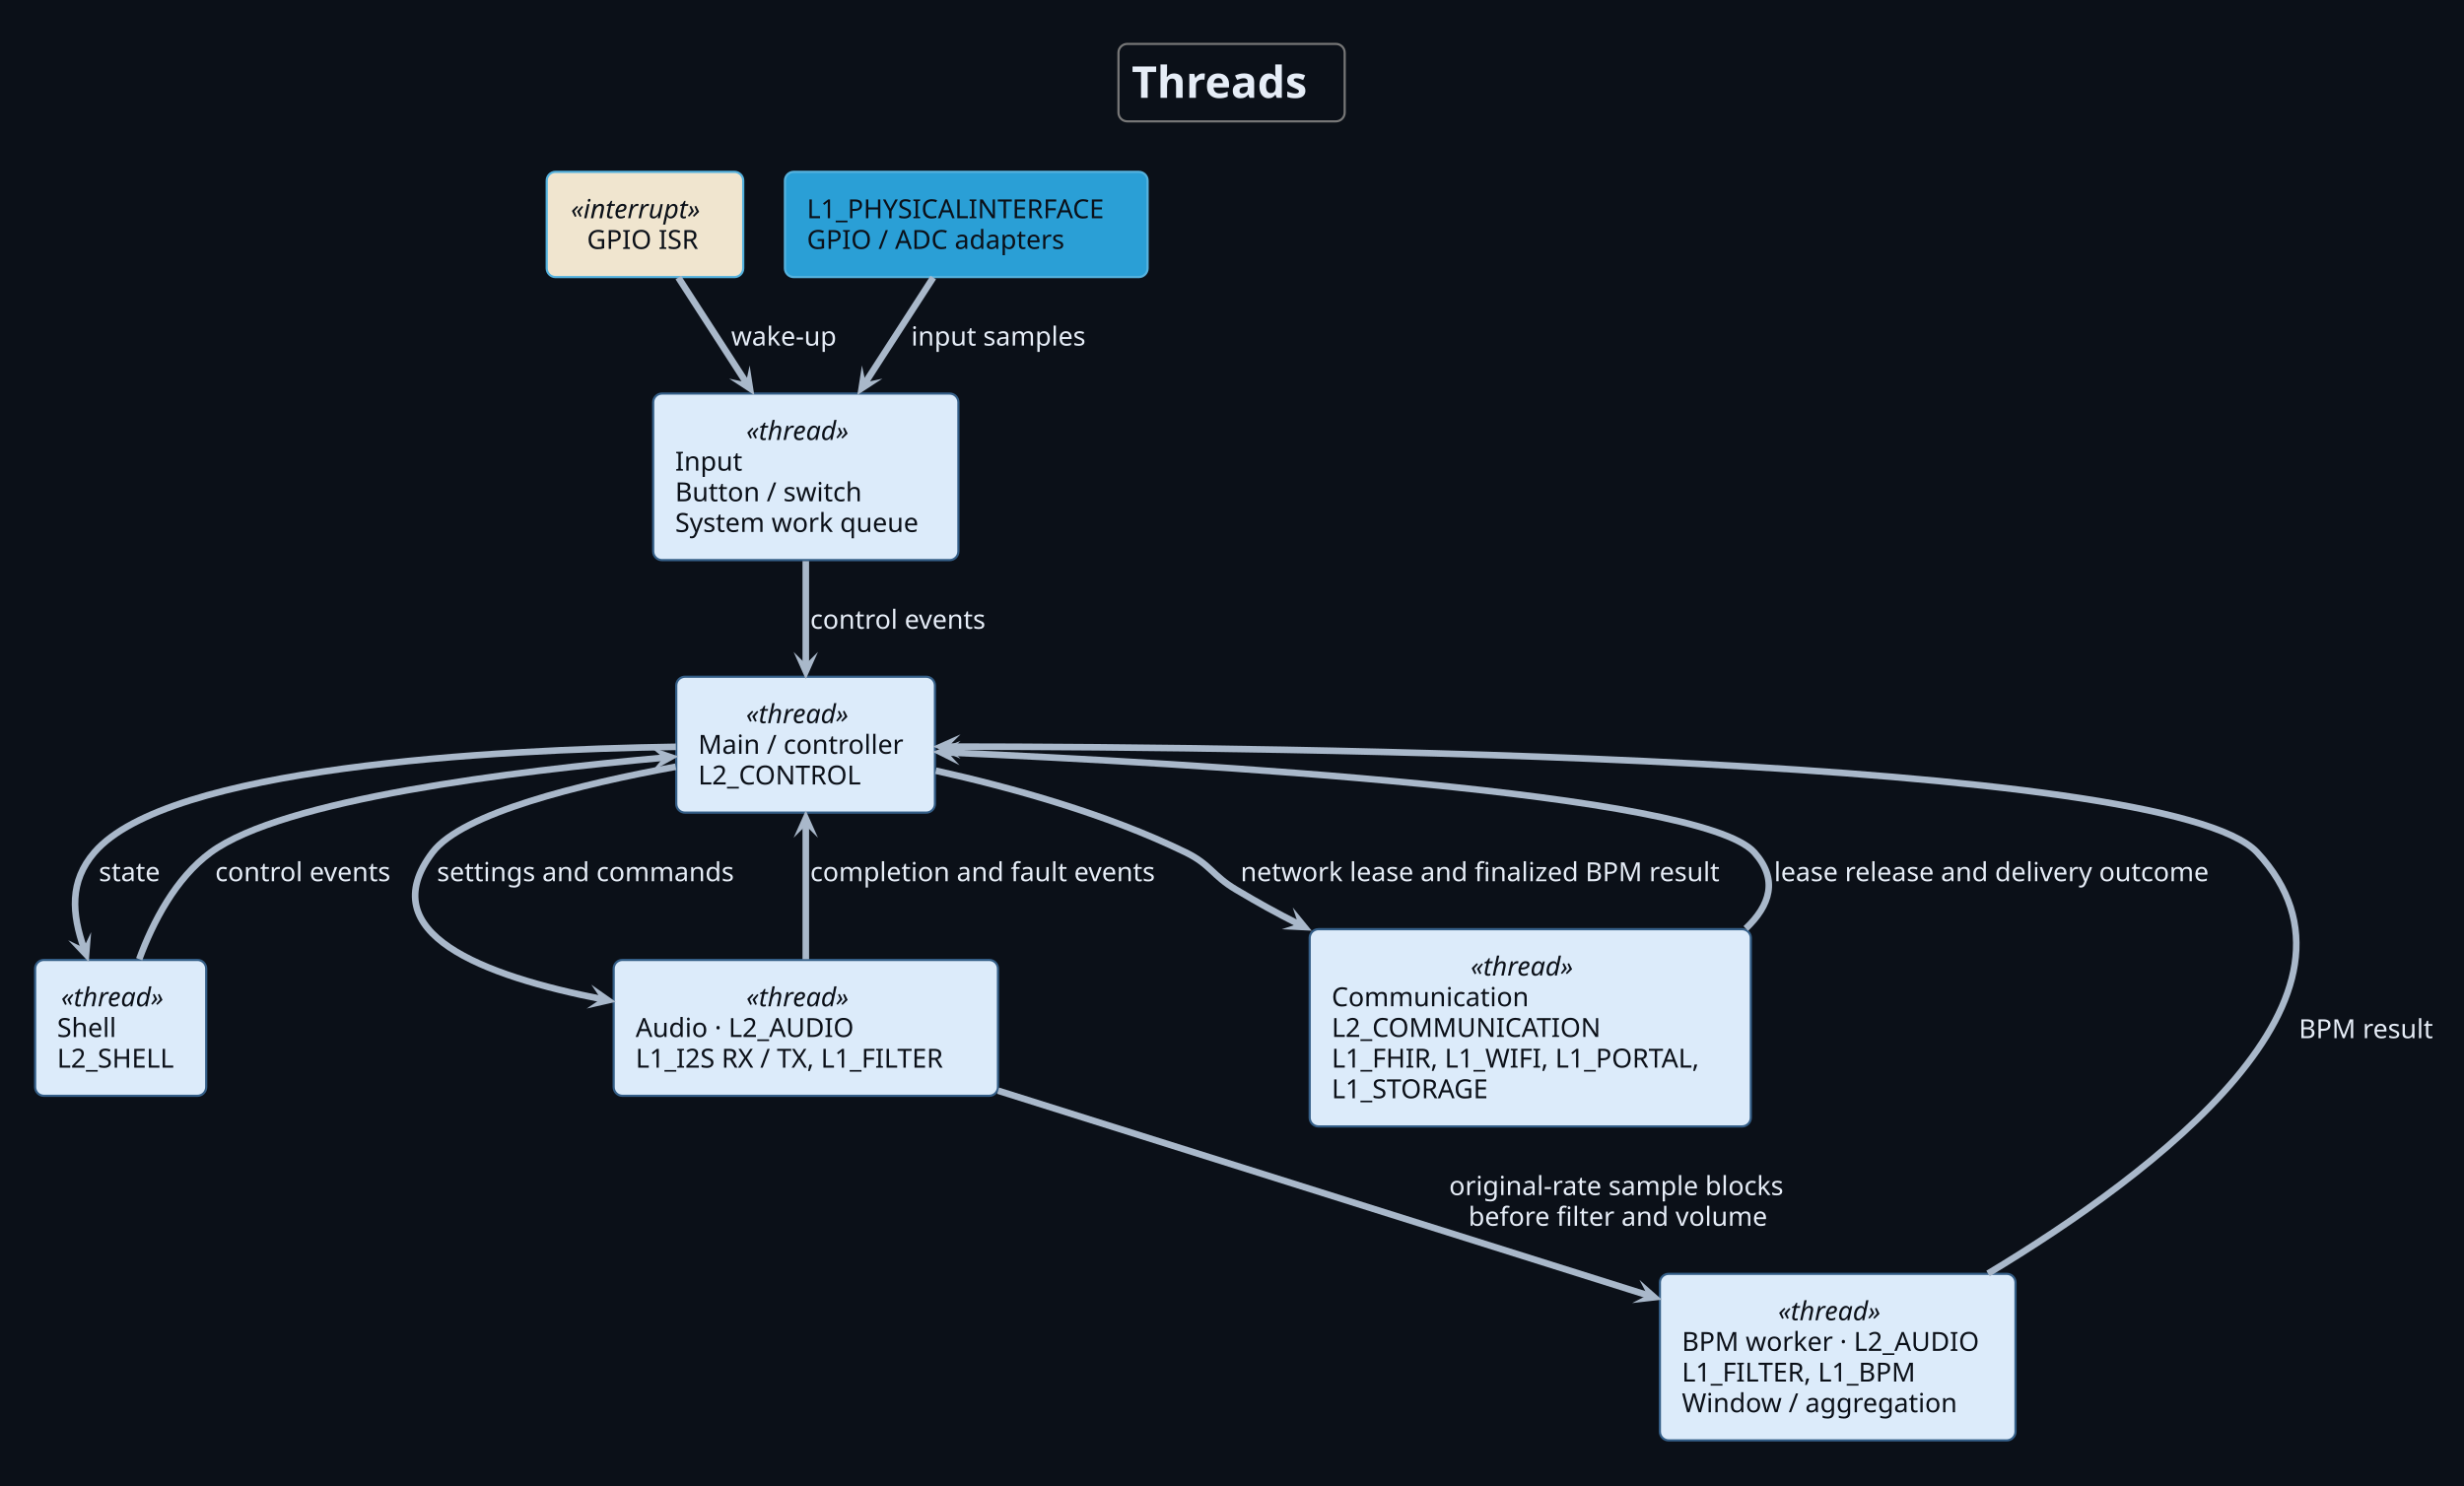
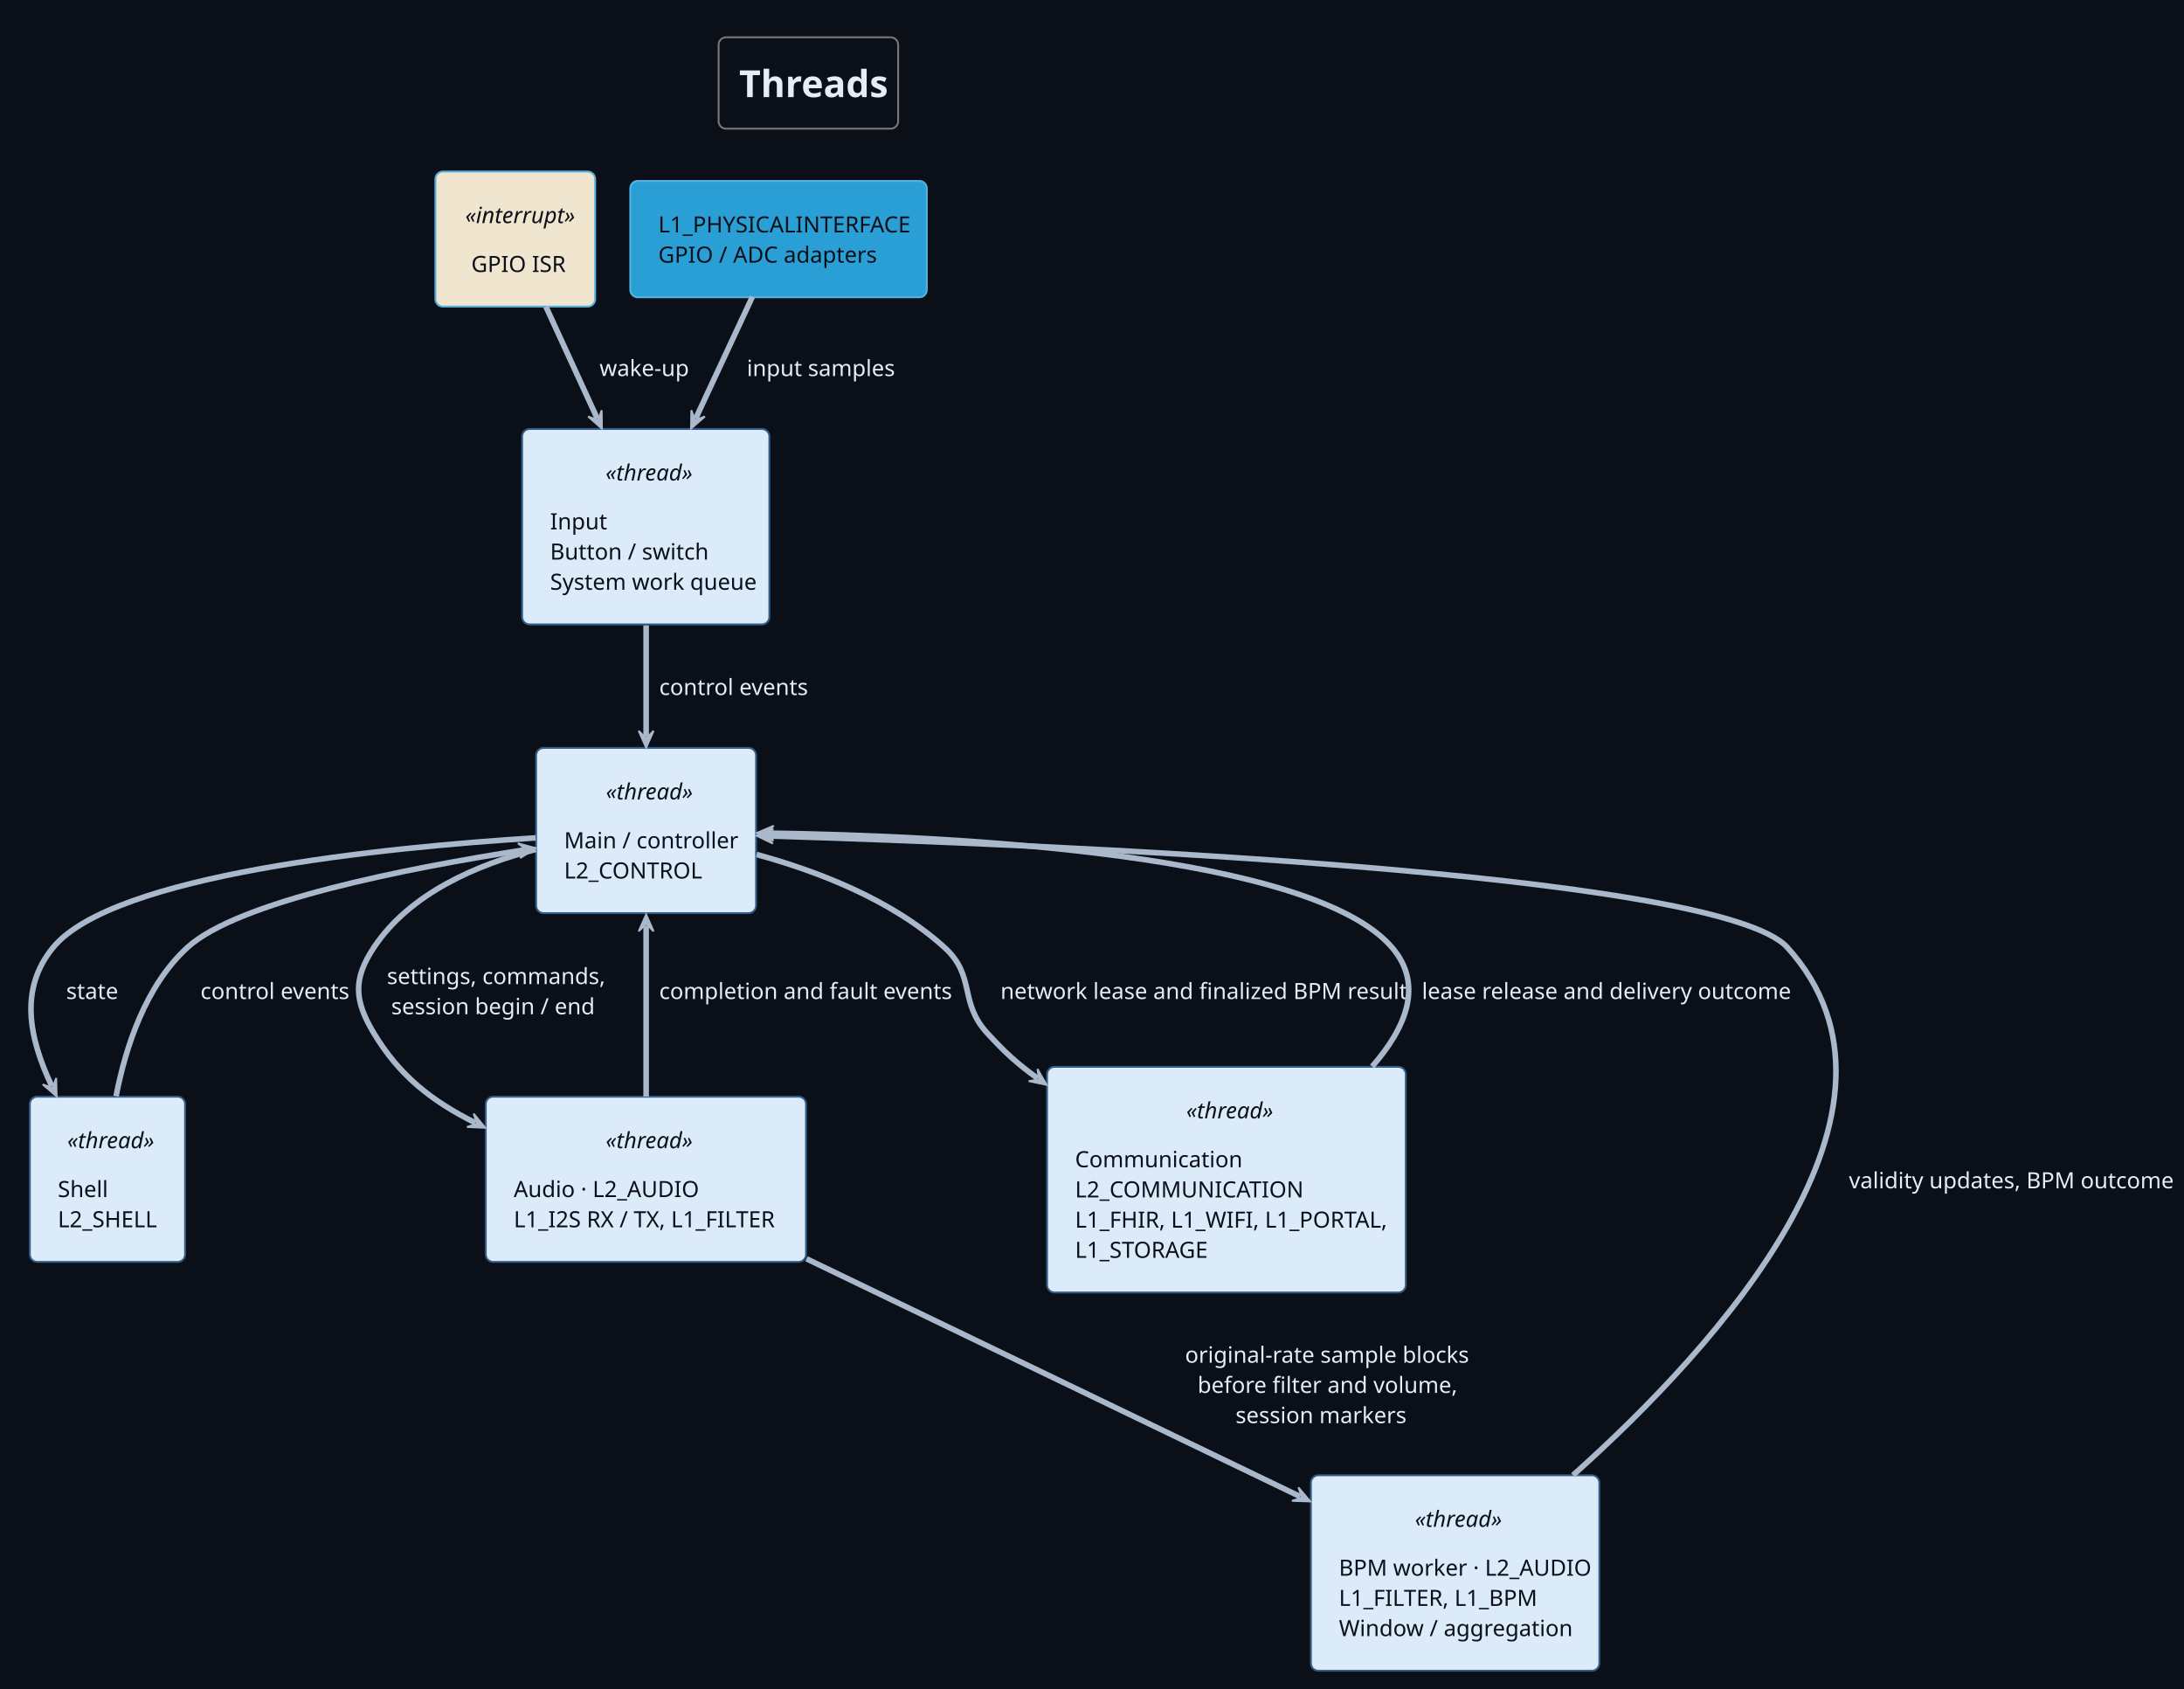
- <svg xmlns="http://www.w3.org/2000/svg" version="1.1" data-diagram-type="DESCRIPTION" style="width:1169px;height:705px;background:#0B1018;" width="1169.792px" height="705.208px" viewBox="0 0 1169 705" zoomAndPan="magnify" preserveAspectRatio="none" contentStyleType="text/css">
+ <svg xmlns="http://www.w3.org/2000/svg" contentStyleType="text/css" data-diagram-type="DESCRIPTION" height="943.75px" preserveAspectRatio="none" style="width:1220px;height:943px;background:#0B1018;" version="1.1" viewBox="0 0 1220 943" width="1220.833px" zoomAndPan="magnify">
  <defs />
-   <g font-family="sans-serif" lengthAdjust="spacing">
-     <rect x="0" y="0" width="1169.792" height="705.208" fill="#0B1018" style="stroke:none;" />
+   <g>
+     <rect fill="#0B1018" height="943.75" style="stroke:none;stroke-width:1.042;" width="1220.833" x="0" y="0" />
    <g class="title" data-source-line="12">
-       <rect x="530.638" y="20.833" width="107.318" height="36.751" fill="none" style="stroke:#777;stroke-width:1.042;" rx="4.167" ry="4.167" />
-       <text x="536.888" y="46.421" fill="#E6EDF7" font-size="20.833" textLength="94.818" font-weight="700">Threads</text>
+       <rect fill="none" height="51.033" rx="4.167" ry="4.167" style="stroke:#777777;stroke-width:1.042;" width="100.289" x="401.418" y="20.833" />
+       <text fill="#E6EDF7" font-family="sans-serif" font-size="20.833" font-weight="bold" lengthAdjust="spacing" textLength="77.372" x="412.876" y="54.224">Threads</text>
    </g>
-     <g class="entity" data-qualified-name="irq" id="ent0001" data-source-line="21">
-       <rect x="259.375" y="81.543" width="93.235" height="49.935" fill="#F0E5CF" style="stroke:#55B2DE;stroke-width:1.042;" rx="4.167" ry="4.167" />
-       <text x="270.833" y="103.562" fill="#0B1018" font-size="12.5" textLength="70.319" font-style="italic">«interrupt»</text>
-       <text x="278.478" y="118.113" fill="#0B1018" font-size="12.5" textLength="55.029">GPIO ISR</text>
+     <g class="entity" data-qualified-name="irq" data-source-line="21" id="ent0002">
+       <rect fill="#F0E5CF" height="75.407" rx="4.167" ry="4.167" style="stroke:#55B2DE;stroke-width:1.042;" width="89.229" x="243.229" y="95.825" />
+       <text fill="#0B1018" font-family="sans-serif" font-size="12.5" font-style="italic" lengthAdjust="spacing" textLength="55.896" x="259.896" y="124.609">«interrupt»</text>
+       <text fill="#0B1018" font-family="sans-serif" font-size="12.5" lengthAdjust="spacing" textLength="49.194" x="263.247" y="151.896">GPIO ISR</text>
    </g>
-     <g class="entity" data-qualified-name="adapters" id="ent0002" data-source-line="22">
-       <rect x="372.396" y="81.543" width="172.06" height="49.935" fill="#2A9FD6" style="stroke:#55B2DE;stroke-width:1.042;" rx="4.167" ry="4.167" />
-       <text x="382.813" y="103.562" fill="#0B1018" font-size="12.5" textLength="151.227">L1_PHYSICALINTERFACE</text>
-       <text x="382.813" y="118.113" fill="#0B1018" font-size="12.5" textLength="129.218">GPIO / ADC adapters</text>
+     <g class="entity" data-qualified-name="adapters" data-source-line="22" id="ent0003">
+       <rect fill="#2A9FD6" height="64.99" rx="4.167" ry="4.167" style="stroke:#55B2DE;stroke-width:1.042;" width="165.637" x="352.083" y="101.034" />
+       <text fill="#0B1018" font-family="sans-serif" font-size="12.5" lengthAdjust="spacing" textLength="134.387" x="367.708" y="129.818">L1_PHYSICALINTERFACE</text>
+       <text fill="#0B1018" font-family="sans-serif" font-size="12.5" lengthAdjust="spacing" textLength="115.601" x="367.708" y="146.688">GPIO / ADC adapters</text>
    </g>
-     <g class="entity" data-qualified-name="inp" id="ent0003" data-source-line="23">
-       <rect x="309.896" y="186.751" width="144.802" height="79.036" fill="#DCEBFA" style="stroke:#345E87;stroke-width:1.042;" rx="4.167" ry="4.167" />
-       <text x="354.025" y="208.771" fill="#0B1018" font-size="12.5" textLength="56.543" font-style="italic">«thread»</text>
-       <text x="320.313" y="223.322" fill="#0B1018" font-size="12.5" textLength="32.367">Input</text>
-       <text x="320.313" y="237.872" fill="#0B1018" font-size="12.5" textLength="93.933">Button / switch</text>
-       <text x="320.313" y="252.423" fill="#0B1018" font-size="12.5" textLength="123.969">System work queue</text>
+     <g class="entity" data-qualified-name="inp" data-source-line="23" id="ent0004">
+       <rect fill="#DCEBFA" height="109.147" rx="4.167" ry="4.167" style="stroke:#345E87;stroke-width:1.042;" width="138.11" x="291.667" y="239.575" />
+       <text fill="#0B1018" font-family="sans-serif" font-size="12.5" font-style="italic" lengthAdjust="spacing" textLength="44.922" x="338.261" y="268.359">«thread»</text>
+       <text fill="#0B1018" font-family="sans-serif" font-size="12.5" lengthAdjust="spacing" textLength="27.454" x="307.292" y="295.646">Input</text>
+       <text fill="#0B1018" font-family="sans-serif" font-size="12.5" lengthAdjust="spacing" textLength="84.375" x="307.292" y="312.516">Button / switch</text>
+       <text fill="#0B1018" font-family="sans-serif" font-size="12.5" lengthAdjust="spacing" textLength="106.86" x="307.292" y="329.386">System work queue</text>
    </g>
-     <g class="entity" data-qualified-name="shell" id="ent0004" data-source-line="24">
-       <rect x="16.667" y="455.501" width="81.16" height="64.486" fill="#DCEBFA" style="stroke:#345E87;stroke-width:1.042;" rx="4.167" ry="4.167" />
-       <text x="28.975" y="477.521" fill="#0B1018" font-size="12.5" textLength="56.543" font-style="italic">«thread»</text>
-       <text x="27.083" y="492.072" fill="#0B1018" font-size="12.5" textLength="30.493">Shell</text>
-       <text x="27.083" y="506.622" fill="#0B1018" font-size="12.5" textLength="60.327">L2_SHELL</text>
+     <g class="entity" data-qualified-name="shell" data-source-line="24" id="ent0005">
+       <rect fill="#DCEBFA" height="92.277" rx="4.167" ry="4.167" style="stroke:#345E87;stroke-width:1.042;" width="86.719" x="16.667" y="612.492" />
+       <text fill="#0B1018" font-family="sans-serif" font-size="12.5" font-style="italic" lengthAdjust="spacing" textLength="44.922" x="37.565" y="641.276">«thread»</text>
+       <text fill="#0B1018" font-family="sans-serif" font-size="12.5" lengthAdjust="spacing" textLength="27.197" x="32.292" y="668.563">Shell</text>
+       <text fill="#0B1018" font-family="sans-serif" font-size="12.5" lengthAdjust="spacing" textLength="55.469" x="32.292" y="685.433">L2_SHELL</text>
    </g>
-     <g class="entity" data-qualified-name="ctl" id="ent0005" data-source-line="25">
-       <rect x="320.833" y="321.126" width="122.738" height="64.486" fill="#DCEBFA" style="stroke:#345E87;stroke-width:1.042;" rx="4.167" ry="4.167" />
-       <text x="353.931" y="343.146" fill="#0B1018" font-size="12.5" textLength="56.543" font-style="italic">«thread»</text>
-       <text x="331.25" y="357.697" fill="#0B1018" font-size="12.5" textLength="101.904">Main / controller</text>
-       <text x="331.25" y="372.247" fill="#0B1018" font-size="12.5" textLength="82.208">L2_CONTROL</text>
+     <g class="entity" data-qualified-name="ctl" data-source-line="25" id="ent0006">
+       <rect fill="#DCEBFA" height="92.277" rx="4.167" ry="4.167" style="stroke:#345E87;stroke-width:1.042;" width="122.852" x="299.479" y="417.7" />
+       <text fill="#0B1018" font-family="sans-serif" font-size="12.5" font-style="italic" lengthAdjust="spacing" textLength="44.922" x="338.444" y="446.484">«thread»</text>
+       <text fill="#0B1018" font-family="sans-serif" font-size="12.5" lengthAdjust="spacing" textLength="91.602" x="315.104" y="473.771">Main / controller</text>
+       <text fill="#0B1018" font-family="sans-serif" font-size="12.5" lengthAdjust="spacing" textLength="72.693" x="315.104" y="490.641">L2_CONTROL</text>
    </g>
-     <g class="entity" data-qualified-name="audio" id="ent0006" data-source-line="26">
-       <rect x="291.146" y="455.501" width="182.326" height="64.486" fill="#DCEBFA" style="stroke:#345E87;stroke-width:1.042;" rx="4.167" ry="4.167" />
-       <text x="354.037" y="477.521" fill="#0B1018" font-size="12.5" textLength="56.543" font-style="italic">«thread»</text>
-       <text x="301.563" y="492.072" fill="#0B1018" font-size="12.5" textLength="109.467">Audio · L2_AUDIO</text>
-       <text x="301.563" y="506.622" fill="#0B1018" font-size="12.5" textLength="161.493">L1_I2S RX / TX, L1_FILTER</text>
+     <g class="entity" data-qualified-name="audio" data-source-line="26" id="ent0007">
+       <rect fill="#DCEBFA" height="92.277" rx="4.167" ry="4.167" style="stroke:#345E87;stroke-width:1.042;" width="178.894" x="271.354" y="612.492" />
+       <text fill="#0B1018" font-family="sans-serif" font-size="12.5" font-style="italic" lengthAdjust="spacing" textLength="44.922" x="338.34" y="641.276">«thread»</text>
+       <text fill="#0B1018" font-family="sans-serif" font-size="12.5" lengthAdjust="spacing" textLength="95.398" x="286.979" y="668.563">Audio · L2_AUDIO</text>
+       <text fill="#0B1018" font-family="sans-serif" font-size="12.5" lengthAdjust="spacing" textLength="147.644" x="286.979" y="685.433">L1_I2S RX / TX, L1_FILTER</text>
    </g>
-     <g class="entity" data-qualified-name="bpm" id="ent0007" data-source-line="27">
-       <rect x="787.5" y="604.46" width="168.722" height="79.036" fill="#DCEBFA" style="stroke:#345E87;stroke-width:1.042;" rx="4.167" ry="4.167" />
-       <text x="843.589" y="626.479" fill="#0B1018" font-size="12.5" textLength="56.543" font-style="italic">«thread»</text>
-       <text x="797.917" y="641.03" fill="#0B1018" font-size="12.5" textLength="147.888">BPM worker · L2_AUDIO</text>
-       <text x="797.917" y="655.581" fill="#0B1018" font-size="12.5" textLength="119.238">L1_FILTER, L1_BPM</text>
-       <text x="797.917" y="670.131" fill="#0B1018" font-size="12.5" textLength="137.616">Window / aggregation</text>
+     <g class="entity" data-qualified-name="bpm" data-source-line="27" id="ent0008">
+       <rect fill="#DCEBFA" height="109.147" rx="4.167" ry="4.167" style="stroke:#345E87;stroke-width:1.042;" width="161.121" x="732.292" y="823.95" />
+       <text fill="#0B1018" font-family="sans-serif" font-size="12.5" font-style="italic" lengthAdjust="spacing" textLength="44.922" x="790.391" y="852.734">«thread»</text>
+       <text fill="#0B1018" font-family="sans-serif" font-size="12.5" lengthAdjust="spacing" textLength="129.871" x="747.917" y="880.021">BPM worker · L2_AUDIO</text>
+       <text fill="#0B1018" font-family="sans-serif" font-size="12.5" lengthAdjust="spacing" textLength="108.936" x="747.917" y="896.891">L1_FILTER, L1_BPM</text>
+       <text fill="#0B1018" font-family="sans-serif" font-size="12.5" lengthAdjust="spacing" textLength="119.092" x="747.917" y="913.761">Window / aggregation</text>
    </g>
-     <g class="entity" data-qualified-name="net" id="ent0008" data-source-line="28">
-       <rect x="621.354" y="440.918" width="209.298" height="93.587" fill="#DCEBFA" style="stroke:#345E87;stroke-width:1.042;" rx="4.167" ry="4.167" />
-       <text x="697.732" y="462.937" fill="#0B1018" font-size="12.5" textLength="56.543" font-style="italic">«thread»</text>
-       <text x="631.771" y="477.488" fill="#0B1018" font-size="12.5" textLength="98.523">Communication</text>
-       <text x="631.771" y="492.039" fill="#0B1018" font-size="12.5" textLength="131.281">L2_COMMUNICATION</text>
-       <text x="631.771" y="506.59" fill="#0B1018" font-size="12.5" textLength="188.464">L1_FHIR, L1_WIFI, L1_PORTAL,</text>
-       <text x="631.771" y="521.141" fill="#0B1018" font-size="12.5" textLength="81.396">L1_STORAGE</text>
+     <g class="entity" data-qualified-name="net" data-source-line="28" id="ent0009">
+       <rect fill="#DCEBFA" height="126.017" rx="4.167" ry="4.167" style="stroke:#345E87;stroke-width:1.042;" width="200.391" x="584.896" y="595.825" />
+       <text fill="#0B1018" font-family="sans-serif" font-size="12.5" font-style="italic" lengthAdjust="spacing" textLength="44.922" x="662.63" y="624.609">«thread»</text>
+       <text fill="#0B1018" font-family="sans-serif" font-size="12.5" lengthAdjust="spacing" textLength="84.619" x="600.521" y="651.896">Communication</text>
+       <text fill="#0B1018" font-family="sans-serif" font-size="12.5" lengthAdjust="spacing" textLength="116.65" x="600.521" y="668.766">L2_COMMUNICATION</text>
+       <text fill="#0B1018" font-family="sans-serif" font-size="12.5" lengthAdjust="spacing" textLength="169.141" x="600.521" y="685.636">L1_FHIR, L1_WIFI, L1_PORTAL,</text>
+       <text fill="#0B1018" font-family="sans-serif" font-size="12.5" lengthAdjust="spacing" textLength="72.192" x="600.521" y="702.506">L1_STORAGE</text>
    </g>
-     <g class="link" data-entity-1="ent0001" data-entity-2="ent0003" id="lnk9" data-link-type="dependency">
-       <polygon points="357.161,186.393,355.574,176.257,354.335,182.018,348.574,180.779,357.161,186.393" fill="#A9B8CA" style="stroke:#A9B8CA;stroke-width:1.042;stroke-linejoin:miter;stroke-miterlimit:10;" />
-       <path d="M321.822,131.689 C331.989,147.428 342.668,163.957 354.335,182.018" style="stroke:#A9B8CA;stroke-width:3.125;" fill="none" />
-       <text x="346.875" y="163.979" fill="#E6EDF7" font-size="12.5" textLength="53.18">wake-up</text>
+     <g class="link" data-entity-1="ent0002" data-entity-2="ent0004" data-link-type="dependency" id="lnk10">
+       <polygon fill="#A9B8CA" points="336.238,239.413,336.114,229.154,334.066,234.679,328.541,232.631,336.238,239.413" style="stroke:#A9B8CA;stroke-width:1.042;" />
+       <path d="M304.933,171.21 C314.23,191.466 323.329,211.287 333.631,233.732" fill="none" style="stroke:#A9B8CA;stroke-width:3.125;" />
+       <text fill="#E6EDF7" font-family="sans-serif" font-size="12.5" lengthAdjust="spacing" textLength="45.19" x="334.896" y="210.026">wake-up</text>
    </g>
-     <g class="link" data-entity-1="ent0002" data-entity-2="ent0003" id="lnk10" data-link-type="dependency">
-       <polygon points="407.422,186.393,416.009,180.779,410.248,182.018,409.009,176.257,407.422,186.393" fill="#A9B8CA" style="stroke:#A9B8CA;stroke-width:1.042;stroke-linejoin:miter;stroke-miterlimit:10;" />
-       <path d="M442.762,131.689 C432.594,147.428 421.916,163.957 410.248,182.018" style="stroke:#A9B8CA;stroke-width:3.125;" fill="none" />
-       <text x="432.292" y="163.979" fill="#E6EDF7" font-size="12.5" textLength="88.086">input samples</text>
+     <g class="link" data-entity-1="ent0003" data-entity-2="ent0004" data-link-type="dependency" id="lnk11">
+       <polygon fill="#A9B8CA" points="386.009,239.371,393.743,232.631,388.207,234.649,386.188,229.113,386.009,239.371" style="stroke:#A9B8CA;stroke-width:1.042;" />
+       <path d="M420.284,165.751 C410.517,186.729 400.055,209.202 388.647,233.705" fill="none" style="stroke:#A9B8CA;stroke-width:3.125;" />
+       <text fill="#E6EDF7" font-family="sans-serif" font-size="12.5" lengthAdjust="spacing" textLength="77.38" x="417.188" y="210.026">input samples</text>
    </g>
-     <g class="link" data-entity-1="ent0003" data-entity-2="ent0005" id="lnk11" data-link-type="dependency">
-       <polygon points="382.292,321.063,386.458,311.688,382.292,315.855,378.125,311.688,382.292,321.063" fill="#A9B8CA" style="stroke:#A9B8CA;stroke-width:1.042;stroke-linejoin:miter;stroke-miterlimit:10;" />
-       <path d="M382.292,266.242 C382.292,283.872 382.292,299.237 382.292,315.855" style="stroke:#A9B8CA;stroke-width:3.125;" fill="none" />
-       <text x="384.375" y="298.354" fill="#E6EDF7" font-size="12.5" textLength="89.691">control events</text>
+     <g class="link" data-entity-1="ent0004" data-entity-2="ent0006" data-link-type="dependency" id="lnk12">
+       <polygon fill="#A9B8CA" points="360.938,417.563,365.104,408.188,360.938,412.354,356.771,408.188,360.938,417.563" style="stroke:#A9B8CA;stroke-width:1.042;" />
+       <path d="M360.938,349.291 C360.938,371.315 360.938,390.25 360.938,411.313" fill="none" style="stroke:#A9B8CA;stroke-width:3.125;" />
+       <text fill="#E6EDF7" font-family="sans-serif" font-size="12.5" lengthAdjust="spacing" textLength="77.124" x="368.229" y="388.151">control events</text>
    </g>
-     <g class="link" data-entity-1="ent0004" data-entity-2="ent0005" id="lnk12" data-link-type="dependency">
-       <polygon points="320.619,359.03,310.912,355.711,315.432,359.492,311.651,364.012,320.619,359.03" fill="#A9B8CA" style="stroke:#A9B8CA;stroke-width:1.042;stroke-linejoin:miter;stroke-miterlimit:10;" />
-       <path d="M66.041,455.165 C72.553,437.554 83.267,416.755 100,404.46 C134.243,379.299 243.204,365.92 315.432,359.492" style="stroke:#A9B8CA;stroke-width:3.125;" fill="none" />
-       <text x="102.083" y="418.146" fill="#E6EDF7" font-size="12.5" textLength="89.691">control events</text>
+     <g class="link" data-entity-1="ent0005" data-entity-2="ent0006" data-link-type="dependency" id="lnk13">
+       <polygon fill="#A9B8CA" points="299.21,473.669,289.303,471,294.064,474.473,290.591,479.234,299.21,473.669" style="stroke:#A9B8CA;stroke-width:1.042;" />
+       <path d="M64.839,612.254 C70.201,584.525 81.38,550.456 104.688,529.159 C132.87,503.407 226.614,485.019 293.035,474.634" fill="none" style="stroke:#A9B8CA;stroke-width:3.125;" />
+       <text fill="#E6EDF7" font-family="sans-serif" font-size="12.5" lengthAdjust="spacing" textLength="77.124" x="111.979" y="557.943">control events</text>
    </g>
-     <g class="link" data-entity-1="ent0005" data-entity-2="ent0004" id="lnk13" data-link-type="dependency">
-       <polygon points="41.694,455.306,42.51,445.08,39.964,450.394,34.65,447.847,41.694,455.306" fill="#A9B8CA" style="stroke:#A9B8CA;stroke-width:1.042;stroke-linejoin:miter;stroke-miterlimit:10;" />
-       <path d="M320.653,354.38 C233.173,355.729 79.713,363.984 44.792,404.46 C32.898,418.246 34.01,433.483 39.964,450.394" style="stroke:#A9B8CA;stroke-width:3.125;" fill="none" />
-       <text x="46.875" y="418.146" fill="#E6EDF7" font-size="12.5" textLength="31.665">state</text>
+     <g class="link" data-entity-1="ent0006" data-entity-2="ent0005" data-link-type="dependency" id="lnk14">
+       <polygon fill="#A9B8CA" points="31.642,612.323,31.391,602.067,29.41,607.616,23.861,605.636,31.642,612.323" style="stroke:#A9B8CA;stroke-width:1.042;" />
+       <path d="M299.2,467.954 C212.957,473.386 63.192,488.553 29.688,529.159 C10.56,552.34 16.241,579.836 28.964,606.675" fill="none" style="stroke:#A9B8CA;stroke-width:3.125;" />
+       <text fill="#E6EDF7" font-family="sans-serif" font-size="12.5" lengthAdjust="spacing" textLength="27.954" x="36.979" y="557.943">state</text>
    </g>
-     <g class="link" data-entity-1="ent0005" data-entity-2="ent0006" id="lnk14" data-link-type="dependency">
-       <polygon points="290.937,475.166,282.539,469.273,285.826,474.164,280.935,477.451,290.937,475.166" fill="#A9B8CA" style="stroke:#A9B8CA;stroke-width:1.042;stroke-linejoin:miter;stroke-miterlimit:10;" />
-       <path d="M320.562,363.836 C275.281,372.123 219.329,385.8 205.208,404.46 C176.159,442.847 228.71,462.965 285.826,474.164" style="stroke:#A9B8CA;stroke-width:3.125;" fill="none" />
-       <text x="207.292" y="418.146" fill="#E6EDF7" font-size="12.5" textLength="150.214">settings and commands</text>
+     <g class="link" data-entity-1="ent0006" data-entity-2="ent0007" data-link-type="dependency" id="lnk15">
+       <polygon fill="#A9B8CA" points="271.111,629.877,264.576,621.968,266.448,627.556,260.861,629.428,271.111,629.877" style="stroke:#A9B8CA;stroke-width:1.042;" />
+       <path d="M299.335,474.411 C266.565,482.841 228.978,498.845 208.854,529.159 C197.076,546.901 197.879,558.824 208.854,577.075 C223.026,600.644 241.059,614.912 265.516,627.091" fill="none" style="stroke:#A9B8CA;stroke-width:3.125;" />
+       <text fill="#E6EDF7" font-family="sans-serif" font-size="12.5" lengthAdjust="spacing" textLength="114.856" x="216.146" y="549.609">settings, commands,</text>
+       <text fill="#E6EDF7" font-family="sans-serif" font-size="12.5" lengthAdjust="spacing" textLength="110.095" x="218.526" y="566.48">session begin / end</text>
    </g>
-     <g class="link" data-entity-1="ent0006" data-entity-2="ent0007" id="lnk15" data-link-type="dependency">
-       <polygon points="787.255,616.355,779.564,609.565,782.287,614.791,777.061,617.513,787.255,616.355" fill="#A9B8CA" style="stroke:#A9B8CA;stroke-width:1.042;stroke-linejoin:miter;stroke-miterlimit:10;" />
-       <path d="M473.518,517.561 C563.428,545.873 694.736,587.221 782.287,614.791" style="stroke:#A9B8CA;stroke-width:3.125;" fill="none" />
-       <text x="687.5" y="567.104" fill="#E6EDF7" font-size="12.5" textLength="169.696">original-rate sample blocks</text>
-       <text x="696.686" y="581.655" fill="#E6EDF7" font-size="12.5" textLength="151.324">before filter and volume</text>
+     <g class="link" data-entity-1="ent0007" data-entity-2="ent0008" data-link-type="dependency" id="lnk16">
+       <polygon fill="#A9B8CA" points="731.96,838.56,725.321,830.738,727.267,836.3,721.705,838.246,731.96,838.56" style="stroke:#A9B8CA;stroke-width:1.042;" />
+       <path d="M450.525,703.03 C532.511,742.512 647.14,797.713 726.329,835.848" fill="none" style="stroke:#A9B8CA;stroke-width:3.125;" />
+       <text fill="#E6EDF7" font-family="sans-serif" font-size="12.5" lengthAdjust="spacing" textLength="147.278" x="661.979" y="761.068">original-rate sample blocks</text>
+       <text fill="#E6EDF7" font-family="sans-serif" font-size="12.5" lengthAdjust="spacing" textLength="133.289" x="668.974" y="777.938">before filter and volume,</text>
+       <text fill="#E6EDF7" font-family="sans-serif" font-size="12.5" lengthAdjust="spacing" textLength="90.881" x="690.177" y="794.808">session markers</text>
    </g>
-     <g class="link" data-entity-1="ent0007" data-entity-2="ent0005" id="lnk16" data-link-type="dependency">
-       <polygon points="443.961,354.262,453.333,358.436,449.169,354.266,453.339,350.103,443.961,354.262" fill="#A9B8CA" style="stroke:#A9B8CA;stroke-width:1.042;stroke-linejoin:miter;stroke-miterlimit:10;" />
-       <path d="M943.182,604.326 C1023.121,556.225 1133.818,472.184 1070.833,404.46 C1028.619,359.069 610.199,354.392 449.169,354.266" style="stroke:#A9B8CA;stroke-width:3.125;" fill="none" />
-       <text x="1090.625" y="492.625" fill="#E6EDF7" font-size="12.5" textLength="66.51">BPM result</text>
+     <g class="link" data-entity-1="ent0008" data-entity-2="ent0006" data-link-type="dependency" id="lnk17">
+       <polygon fill="#A9B8CA" points="422.486,466.685,431.731,471.131,427.692,466.841,431.981,462.801,422.486,466.685" style="stroke:#A9B8CA;stroke-width:1.042;" />
+       <path d="M878.686,823.918 C960.355,750.869 1079.686,618.981 998.438,529.159 C960.219,486.906 581.121,471.44 428.733,466.872" fill="none" style="stroke:#A9B8CA;stroke-width:3.125;" />
+       <text fill="#E6EDF7" font-family="sans-serif" font-size="12.5" lengthAdjust="spacing" textLength="168.506" x="1032.812" y="663.672">validity updates, BPM outcome</text>
    </g>
-     <g class="link" data-entity-1="ent0006" data-entity-2="ent0005" id="lnk17" data-link-type="dependency">
-       <polygon points="382.292,385.811,378.125,395.186,382.292,391.019,386.458,395.186,382.292,385.811" fill="#A9B8CA" style="stroke:#A9B8CA;stroke-width:1.042;stroke-linejoin:miter;stroke-miterlimit:10;" />
-       <path d="M382.292,455.167 C382.292,434.183 382.292,411.955 382.292,391.019" style="stroke:#A9B8CA;stroke-width:3.125;" fill="none" />
-       <text x="384.375" y="418.146" fill="#E6EDF7" font-size="12.5" textLength="175.647">completion and fault events</text>
+     <g class="link" data-entity-1="ent0007" data-entity-2="ent0006" data-link-type="dependency" id="lnk18">
+       <polygon fill="#A9B8CA" points="360.938,510.765,356.771,520.14,360.938,515.973,365.104,520.14,360.938,510.765" style="stroke:#A9B8CA;stroke-width:1.042;" />
+       <path d="M360.938,612.463 C360.938,581.812 360.938,547.735 360.938,517.015" fill="none" style="stroke:#A9B8CA;stroke-width:3.125;" />
+       <text fill="#E6EDF7" font-family="sans-serif" font-size="12.5" lengthAdjust="spacing" textLength="151.758" x="368.229" y="557.943">completion and fault events</text>
    </g>
-     <g class="link" data-entity-1="ent0005" data-entity-2="ent0008" id="lnk18" data-link-type="dependency">
-       <polygon points="621.177,441.068,614.69,433.12,616.529,438.718,610.93,440.557,621.177,441.068" fill="#A9B8CA" style="stroke:#A9B8CA;stroke-width:1.042;stroke-linejoin:miter;stroke-miterlimit:10;" />
-       <path d="M443.96,365.709 C479.739,373.651 524.997,386.178 562.5,404.46 C574.402,410.262 575.067,415.418 586.458,422.168 C597.485,428.702 604.635,432.706 616.529,438.718" style="stroke:#A9B8CA;stroke-width:3.125;" fill="none" />
-       <text x="588.542" y="418.146" fill="#E6EDF7" font-size="12.5" textLength="242.297">network lease and finalized BPM result</text>
+     <g class="link" data-entity-1="ent0006" data-entity-2="ent0009" data-link-type="dependency" id="lnk19">
+       <polygon fill="#A9B8CA" points="584.683,605.911,579.523,597.044,580.461,602.861,574.644,603.8,584.683,605.911" style="stroke:#A9B8CA;stroke-width:1.042;" />
+       <path d="M422.638,477.236 C456.883,486.6 498.339,502.594 527.604,529.159 C545.234,545.162 535.42,559.573 551.562,577.075 C561.286,587.618 567.632,593.596 579.617,602.251" fill="none" style="stroke:#A9B8CA;stroke-width:3.125;" />
+       <text fill="#E6EDF7" font-family="sans-serif" font-size="12.5" lengthAdjust="spacing" textLength="212.183" x="558.854" y="557.943">network lease and finalized BPM result</text>
    </g>
-     <g class="link" data-entity-1="ent0008" data-entity-2="ent0005" id="lnk19" data-link-type="dependency">
-       <polygon points="443.764,356.819,452.947,361.392,448.967,357.047,453.312,353.066,443.764,356.819" fill="#A9B8CA" style="stroke:#A9B8CA;stroke-width:1.042;stroke-linejoin:miter;stroke-miterlimit:10;" />
-       <path d="M828.25,440.62 C839.786,429.628 843.806,417.325 832.292,404.46 C806.833,376.016 566.121,362.178 448.967,357.047" style="stroke:#A9B8CA;stroke-width:3.125;" fill="none" />
-       <text x="841.667" y="418.146" fill="#E6EDF7" font-size="12.5" textLength="223.346">lease release and delivery outcome</text>
+     <g class="link" data-entity-1="ent0009" data-entity-2="ent0006" data-link-type="dependency" id="lnk20">
+       <polygon fill="#A9B8CA" points="422.78,465.183,432.09,469.494,427.988,465.264,432.218,461.161,422.78,465.183" style="stroke:#A9B8CA;stroke-width:1.042;" />
+       <path d="M766.474,595.661 C785.407,574.01 795.441,549.947 777.604,529.159 C732.627,476.738 533.715,466.888 429.029,465.279" fill="none" style="stroke:#A9B8CA;stroke-width:3.125;" />
+       <text fill="#E6EDF7" font-family="sans-serif" font-size="12.5" lengthAdjust="spacing" textLength="193.445" x="794.271" y="557.943">lease release and delivery outcome</text>
    </g>
  </g>
</svg>
